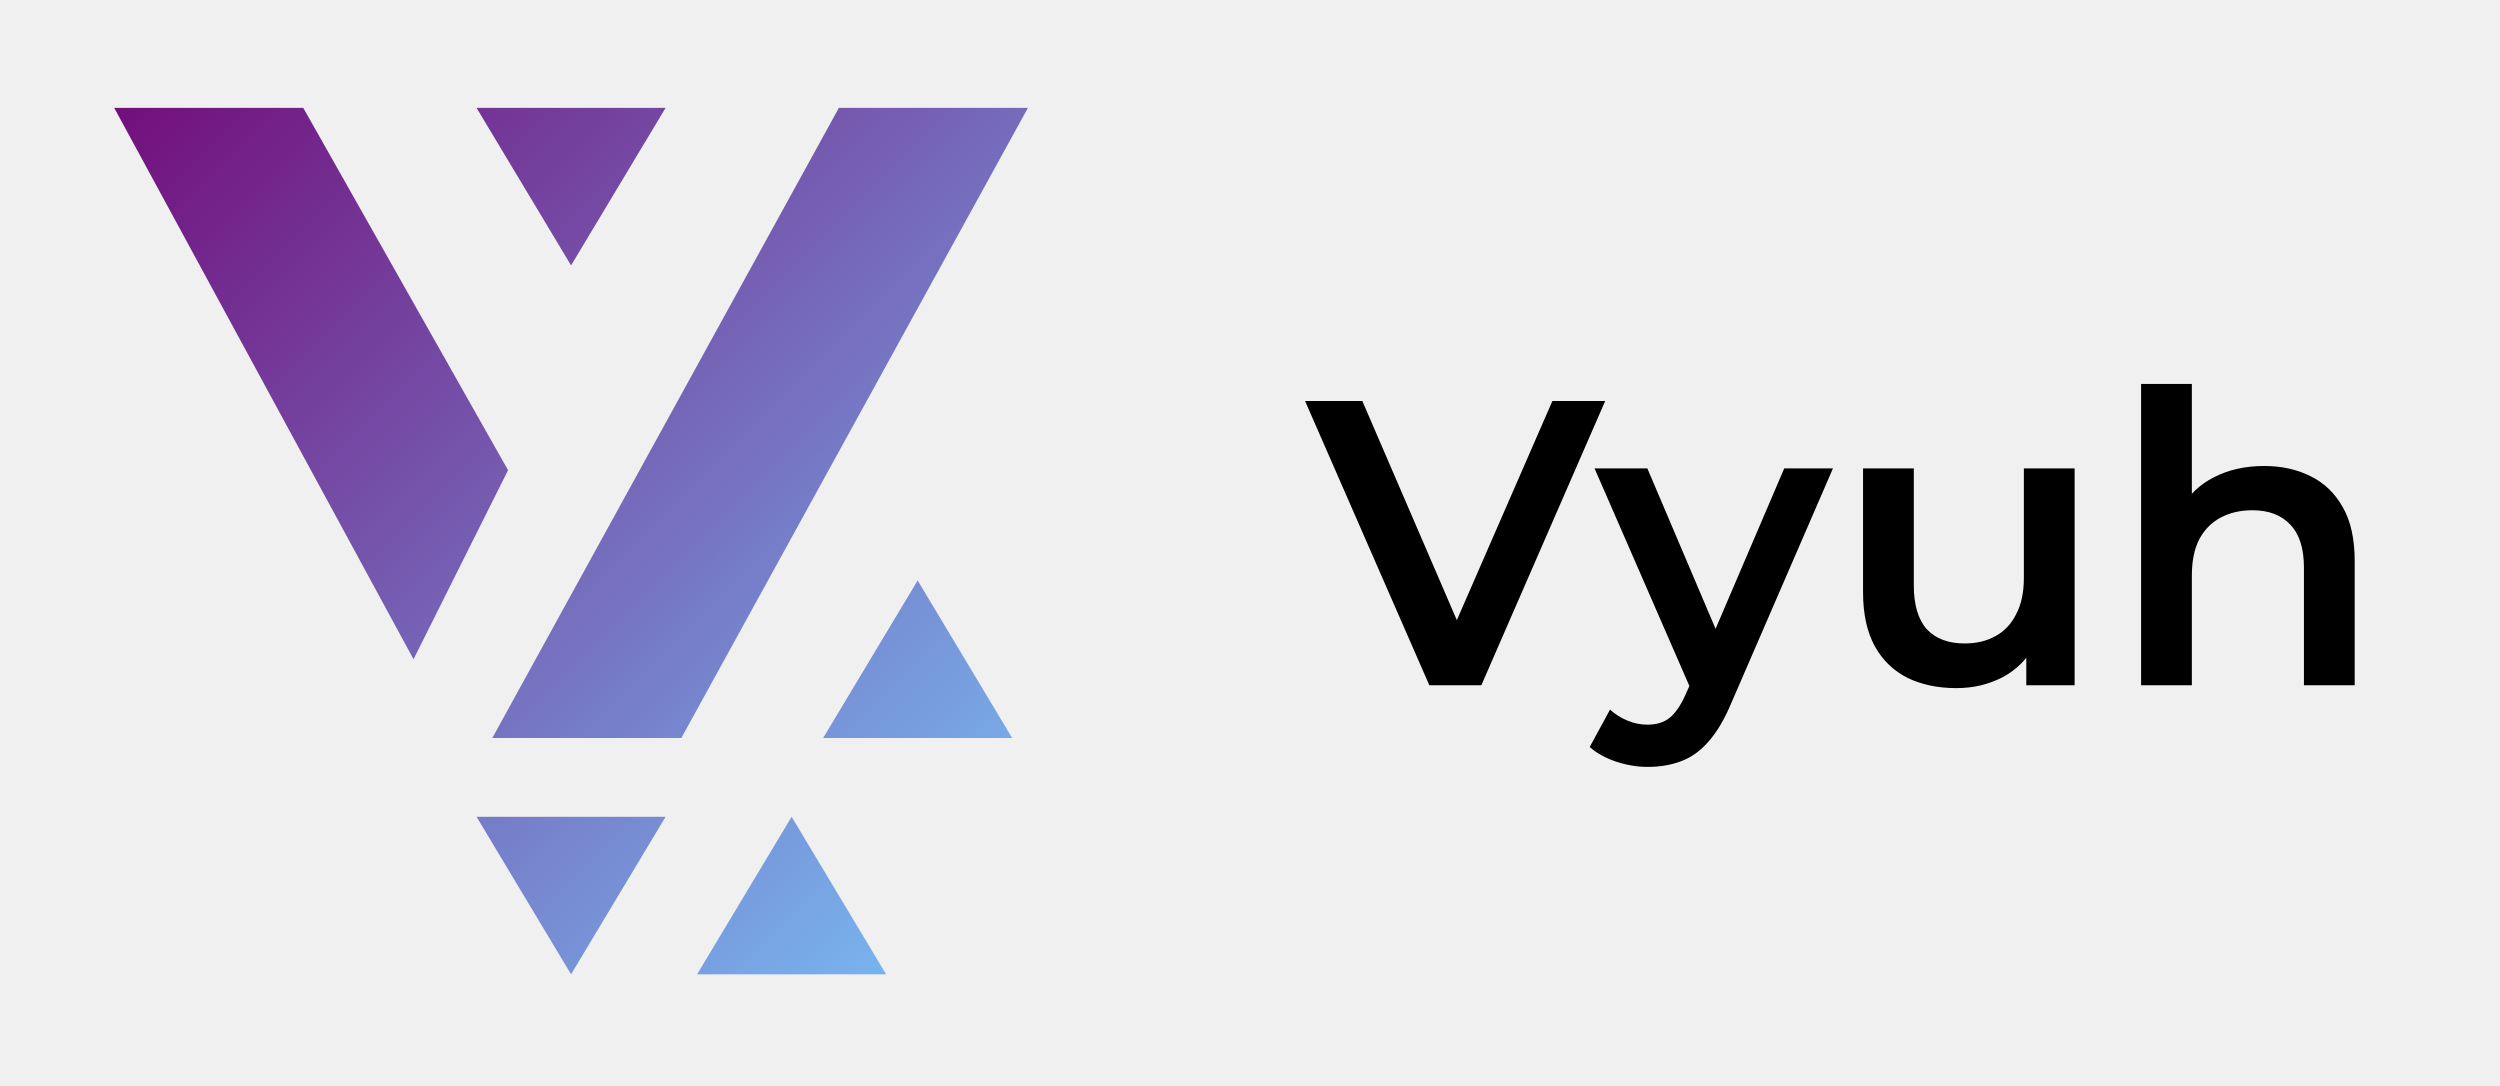
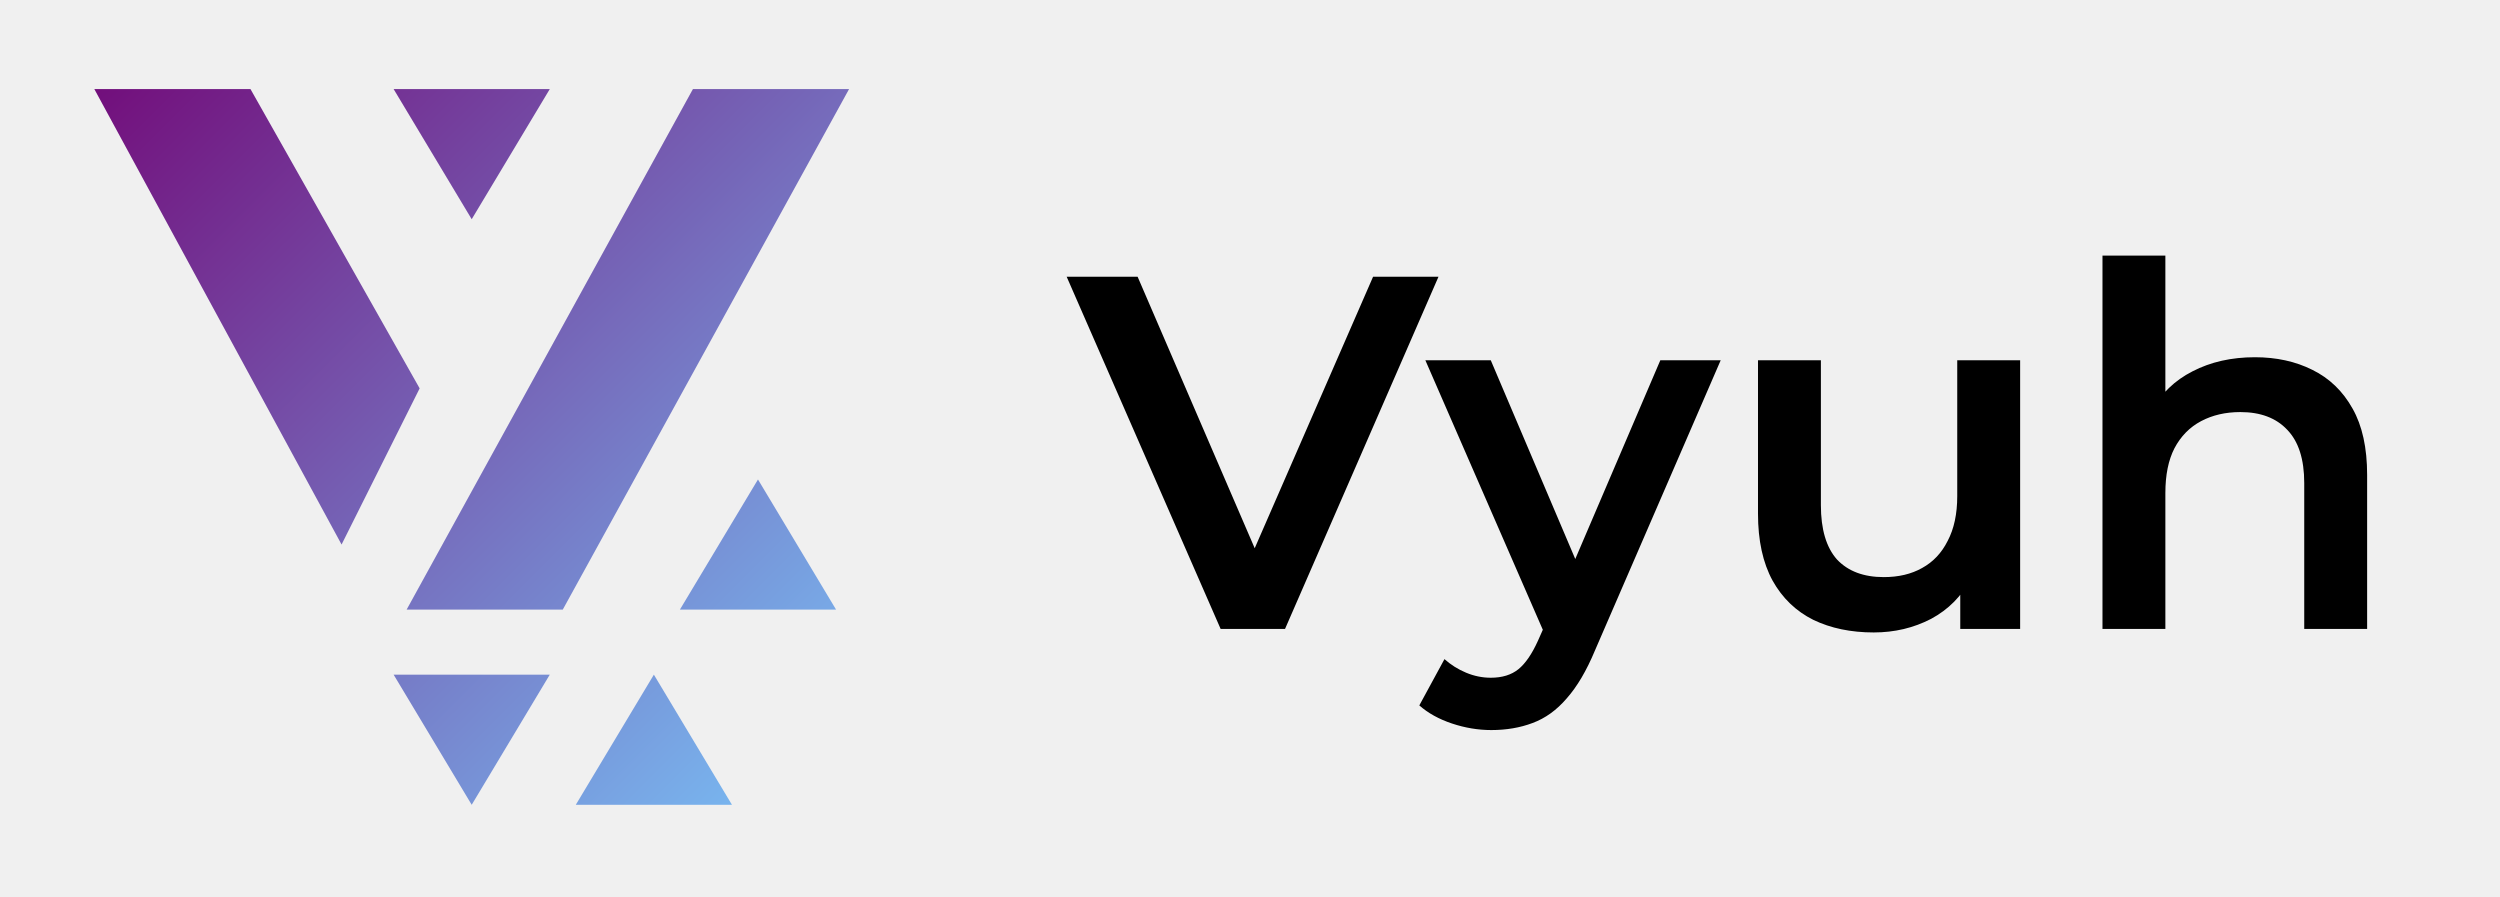
- <svg xmlns="http://www.w3.org/2000/svg" width="394" height="171" viewBox="0 0 394 171" fill="none">
+ <svg xmlns="http://www.w3.org/2000/svg" width="477" height="171" viewBox="0 0 477 171" fill="none">
  <mask id="mask0_545_2" style="mask-type:alpha" maskUnits="userSpaceOnUse" x="17" y="17" width="145" height="137">
    <path fill-rule="evenodd" clip-rule="evenodd" d="M132.207 17L77.586 116.31H107.379L162 17H132.207Z" fill="white" />
    <path fill-rule="evenodd" clip-rule="evenodd" d="M47.793 17L80.069 74.103L65.172 103.897L18 17H47.793Z" fill="white" />
    <path fill-rule="evenodd" clip-rule="evenodd" d="M104.897 128.724H75.104L90 153.552L104.897 128.724Z" fill="white" />
    <path fill-rule="evenodd" clip-rule="evenodd" d="M139.656 153.552H109.863L124.76 128.724L139.656 153.552Z" fill="white" />
    <path fill-rule="evenodd" clip-rule="evenodd" d="M159.519 116.31H129.725L144.622 91.483L159.519 116.31Z" fill="white" />
    <path fill-rule="evenodd" clip-rule="evenodd" d="M104.897 17H75.104L90 41.828L104.897 17Z" fill="white" />
  </mask>
  <g mask="url(#mask0_545_2)">
    <rect x="13.123" y="7.247" width="156.059" height="156.059" fill="url(#paint0_linear_545_2)" />
  </g>
-   <path d="M225.264 108L205.68 63.2H214.704L232.176 103.712H226.992L244.656 63.2H252.976L233.456 108H225.264ZM259.689 120.864C258.025 120.864 256.361 120.587 254.697 120.032C253.033 119.477 251.646 118.709 250.537 117.728L253.737 111.84C254.548 112.565 255.465 113.141 256.489 113.568C257.513 113.995 258.558 114.208 259.625 114.208C261.076 114.208 262.249 113.845 263.145 113.12C264.041 112.395 264.873 111.179 265.641 109.472L267.625 104.992L268.265 104.032L281.193 73.824H288.873L272.873 110.752C271.806 113.312 270.612 115.339 269.289 116.832C268.009 118.325 266.558 119.371 264.937 119.968C263.358 120.565 261.609 120.864 259.689 120.864ZM266.729 109.216L251.305 73.824H259.625L272.169 103.328L266.729 109.216ZM308.337 108.448C305.436 108.448 302.876 107.915 300.657 106.848C298.438 105.739 296.71 104.075 295.473 101.856C294.236 99.595 293.617 96.757 293.617 93.344V73.824H301.617V92.256C301.617 95.328 302.3 97.632 303.665 99.168C305.073 100.661 307.057 101.408 309.617 101.408C311.494 101.408 313.116 101.024 314.481 100.256C315.889 99.488 316.977 98.336 317.745 96.8C318.556 95.264 318.961 93.365 318.961 91.104V73.824H326.961V108H319.345V98.784L320.689 101.6C319.537 103.819 317.852 105.525 315.633 106.72C313.414 107.872 310.982 108.448 308.337 108.448ZM356.828 73.44C359.558 73.44 361.99 73.973 364.124 75.04C366.3 76.107 368.006 77.749 369.244 79.968C370.481 82.144 371.1 84.96 371.1 88.416V108H363.1V89.44C363.1 86.411 362.374 84.149 360.924 82.656C359.516 81.163 357.532 80.416 354.972 80.416C353.094 80.416 351.43 80.8 349.98 81.568C348.529 82.336 347.398 83.488 346.588 85.024C345.82 86.517 345.436 88.416 345.436 90.72V108H337.436V60.512H345.436V83.04L343.708 80.224C344.902 78.048 346.63 76.384 348.892 75.232C351.196 74.037 353.841 73.44 356.828 73.44Z" fill="black" />
+   <path d="M232.896 120L203.52 52.8H217.056L243.264 113.568H235.488L261.984 52.8H274.464L245.184 120H232.896ZM284.534 139.296C282.038 139.296 279.542 138.88 277.046 138.048C274.55 137.216 272.47 136.064 270.805 134.592L275.605 125.76C276.822 126.848 278.198 127.712 279.734 128.352C281.27 128.992 282.838 129.312 284.438 129.312C286.614 129.312 288.374 128.768 289.718 127.68C291.062 126.592 292.31 124.768 293.462 122.208L296.438 115.488L297.398 114.048L316.79 68.736H328.31L304.31 124.128C302.71 127.968 300.918 131.008 298.934 133.248C297.014 135.488 294.838 137.056 292.406 137.952C290.038 138.848 287.414 139.296 284.534 139.296ZM295.094 121.824L271.957 68.736H284.438L303.254 112.992L295.094 121.824ZM357.506 120.672C353.154 120.672 349.314 119.872 345.986 118.272C342.658 116.608 340.066 114.112 338.21 110.784C336.354 107.392 335.426 103.136 335.426 98.016V68.736H347.426V96.384C347.426 100.992 348.45 104.448 350.498 106.752C352.61 108.992 355.586 110.112 359.426 110.112C362.242 110.112 364.674 109.536 366.722 108.384C368.834 107.232 370.466 105.504 371.618 103.2C372.834 100.896 373.442 98.048 373.442 94.656V68.736H385.442V120H374.018V106.176L376.034 110.4C374.306 113.728 371.778 116.288 368.45 118.08C365.122 119.808 361.474 120.672 357.506 120.672ZM430.241 68.16C434.337 68.16 437.985 68.96 441.185 70.56C444.449 72.16 447.009 74.624 448.865 77.952C450.721 81.216 451.649 85.44 451.649 90.624V120H439.649V92.16C439.649 87.616 438.561 84.224 436.385 81.984C434.273 79.744 431.297 78.624 427.457 78.624C424.641 78.624 422.145 79.2 419.969 80.352C417.793 81.504 416.097 83.232 414.881 85.536C413.729 87.776 413.153 90.624 413.153 94.08V120H401.153V48.768H413.153V82.56L410.561 78.336C412.353 75.072 414.945 72.576 418.337 70.848C421.793 69.056 425.761 68.16 430.241 68.16Z" fill="black" />
  <defs>
    <linearGradient id="paint0_linear_545_2" x1="13.123" y1="7.247" x2="169.182" y2="163.306" gradientUnits="userSpaceOnUse">
      <stop stop-color="#720575" />
      <stop offset="1" stop-color="#79CDFF" />
    </linearGradient>
  </defs>
</svg>
